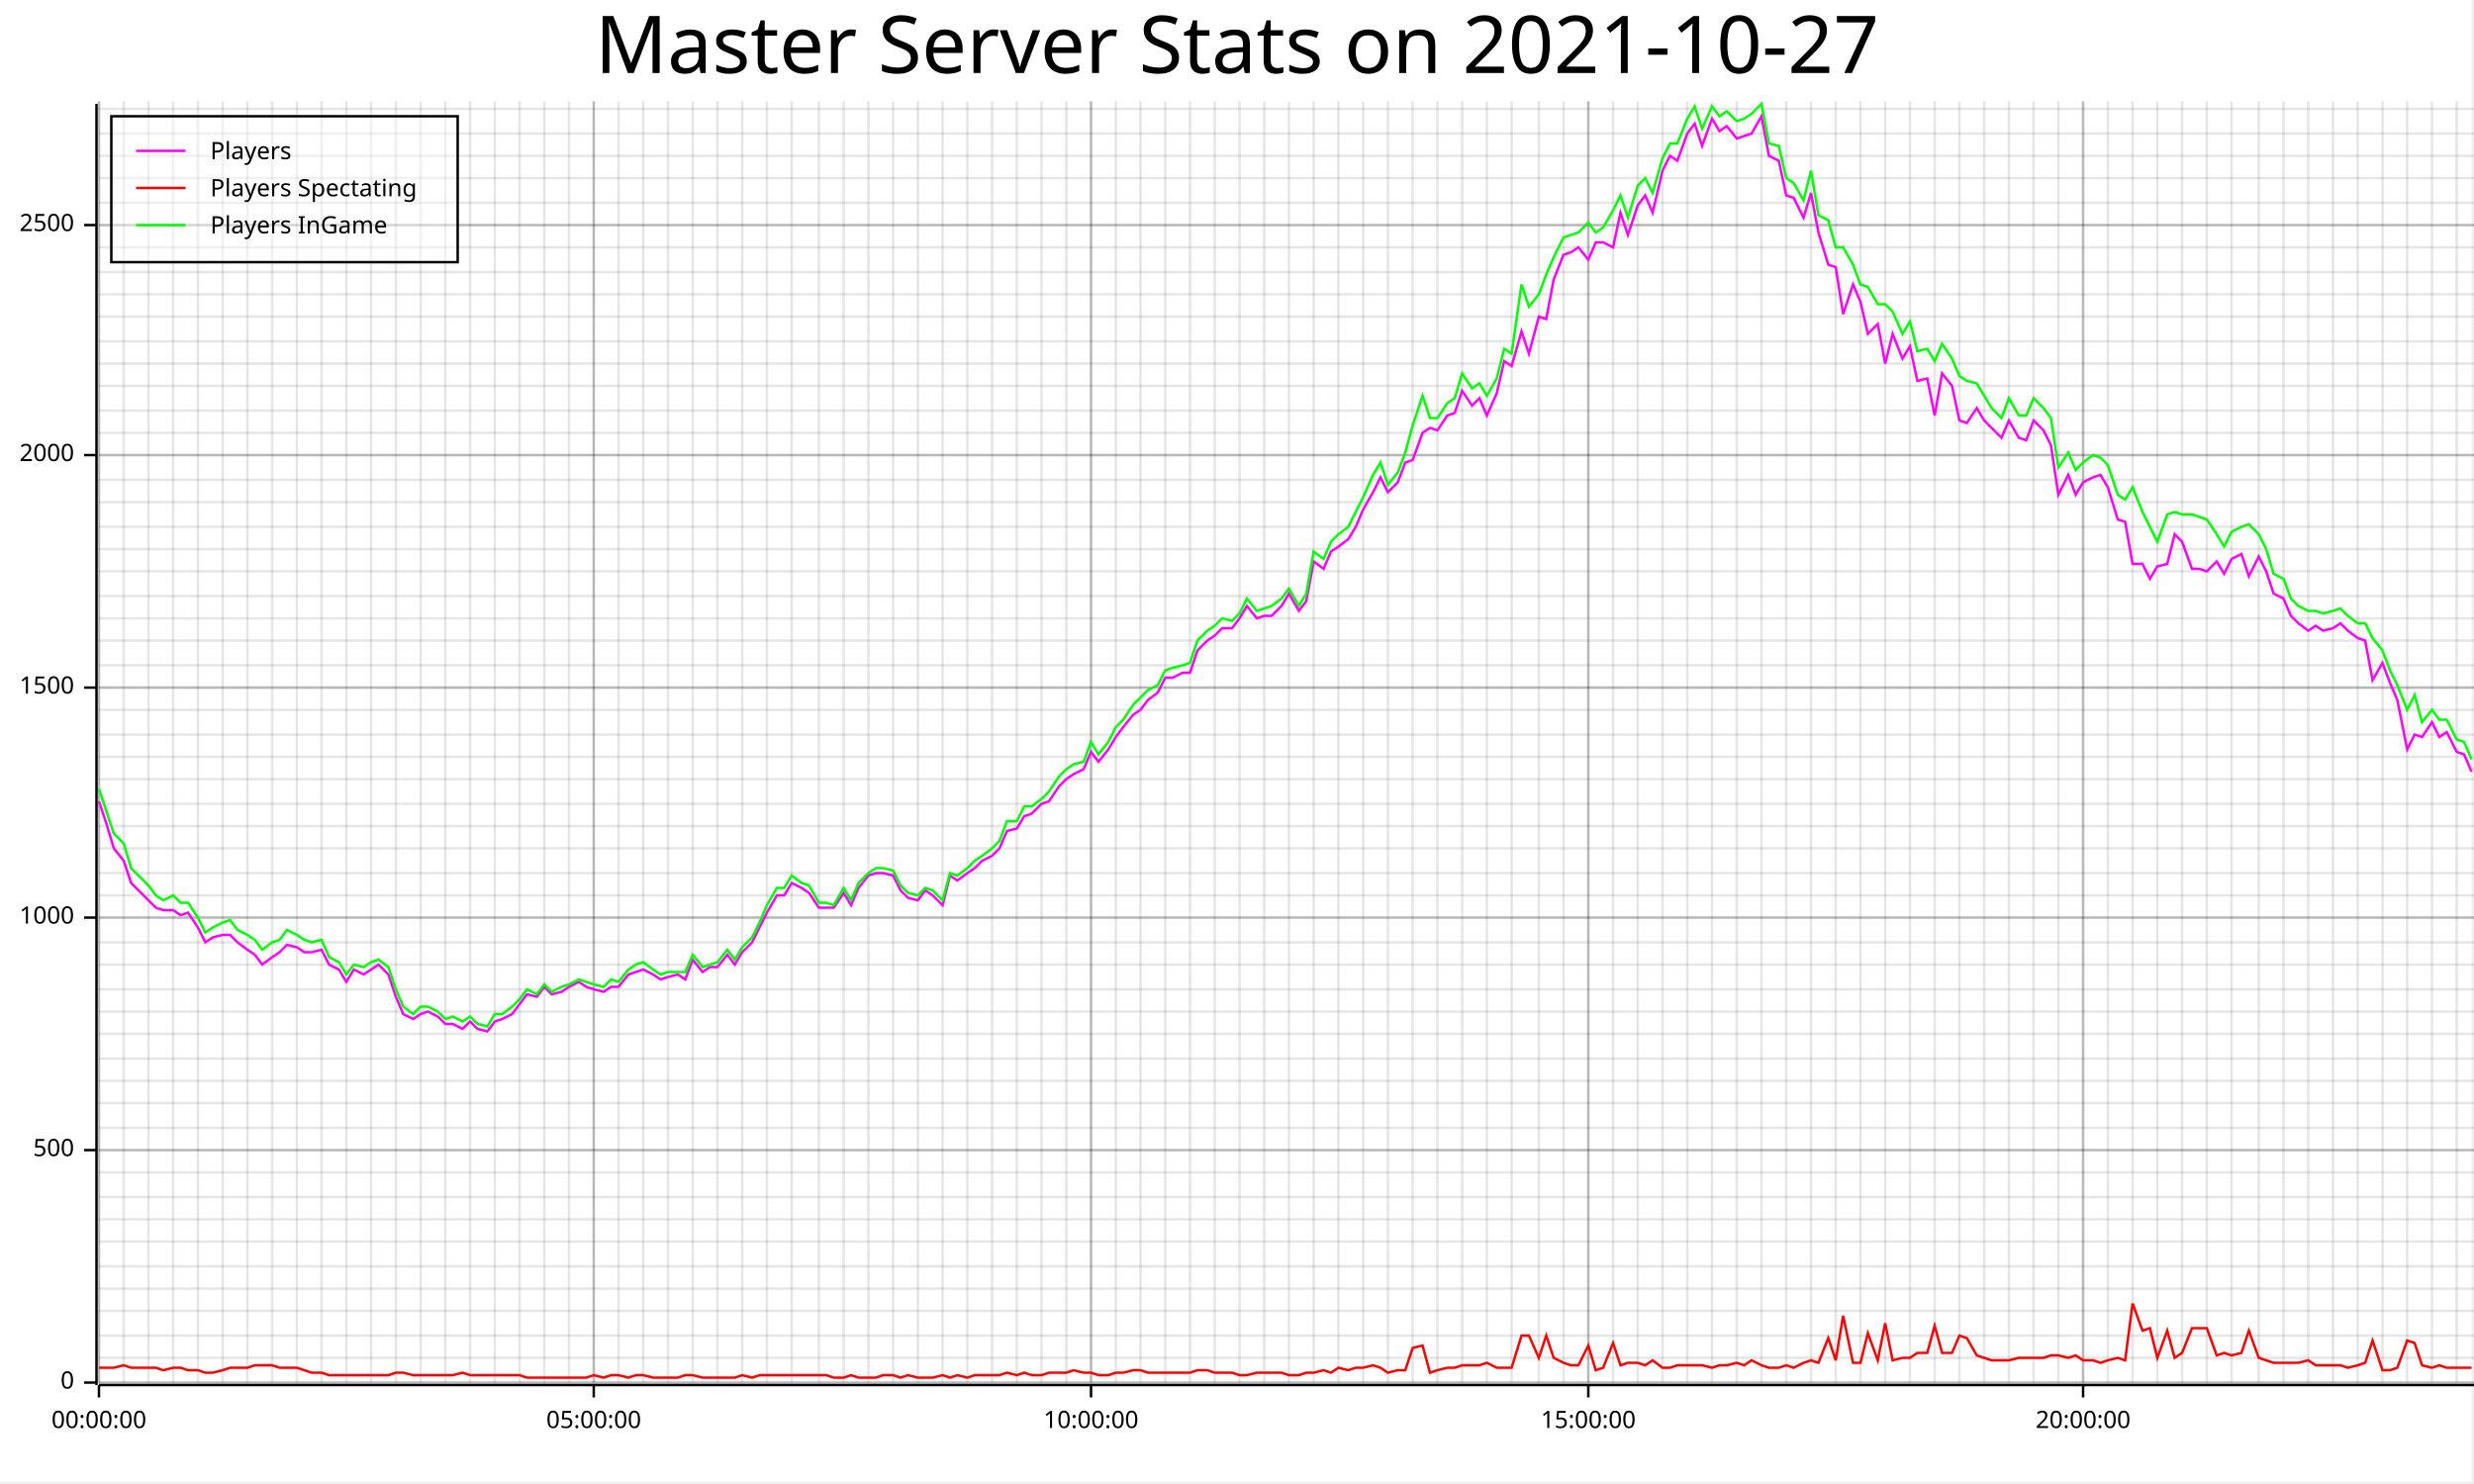
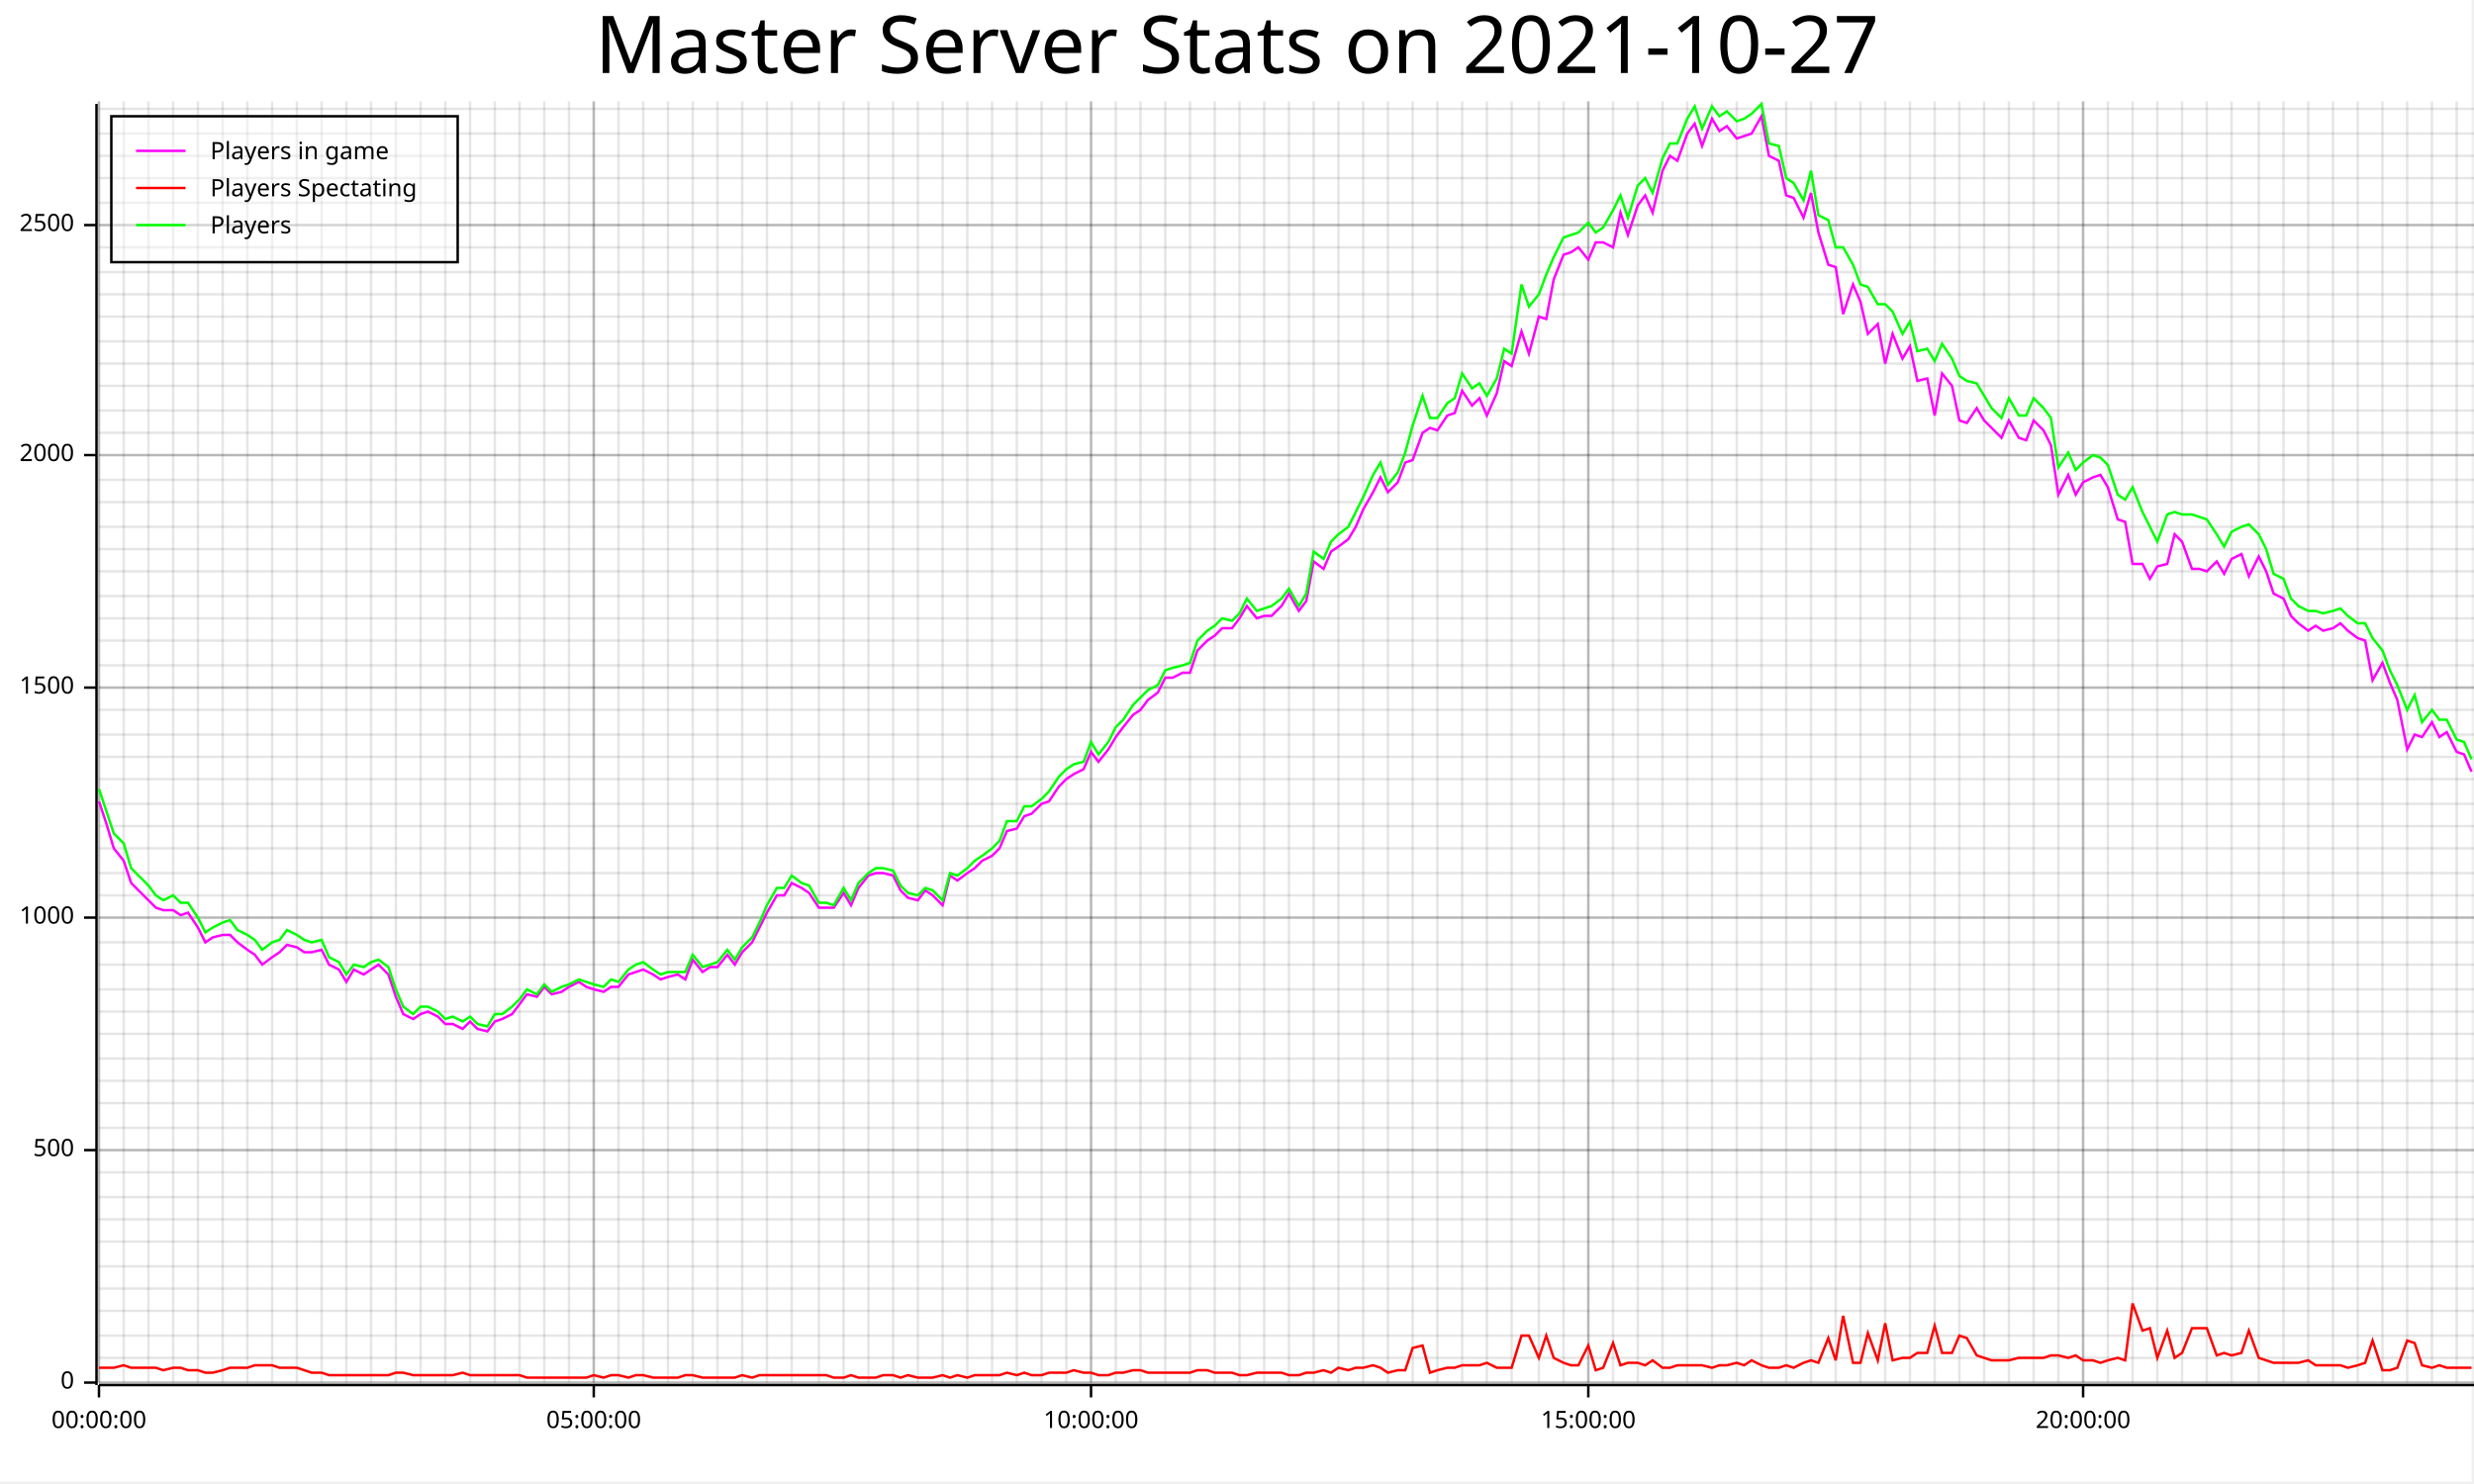
<svg xmlns="http://www.w3.org/2000/svg" width="1000" height="600" viewBox="0 0 1000 600">
  <rect x="0" y="0" width="999" height="599" opacity="1" fill="#FFFFFF" stroke="none" />
  <text x="500" y="5" dy="0.76em" text-anchor="middle" font-family="sans-serif" font-size="32.258" opacity="1" fill="#000000">
Master Server Stats on 2021-10-27
</text>
  <line opacity="0.1" stroke="#000000" stroke-width="1" x1="40" y1="559" x2="40" y2="41" />
  <line opacity="0.1" stroke="#000000" stroke-width="1" x1="50" y1="559" x2="50" y2="41" />
  <line opacity="0.1" stroke="#000000" stroke-width="1" x1="60" y1="559" x2="60" y2="41" />
  <line opacity="0.1" stroke="#000000" stroke-width="1" x1="70" y1="559" x2="70" y2="41" />
  <line opacity="0.1" stroke="#000000" stroke-width="1" x1="80" y1="559" x2="80" y2="41" />
  <line opacity="0.1" stroke="#000000" stroke-width="1" x1="90" y1="559" x2="90" y2="41" />
  <line opacity="0.1" stroke="#000000" stroke-width="1" x1="100" y1="559" x2="100" y2="41" />
  <line opacity="0.1" stroke="#000000" stroke-width="1" x1="110" y1="559" x2="110" y2="41" />
  <line opacity="0.1" stroke="#000000" stroke-width="1" x1="120" y1="559" x2="120" y2="41" />
  <line opacity="0.1" stroke="#000000" stroke-width="1" x1="130" y1="559" x2="130" y2="41" />
  <line opacity="0.1" stroke="#000000" stroke-width="1" x1="140" y1="559" x2="140" y2="41" />
  <line opacity="0.1" stroke="#000000" stroke-width="1" x1="150" y1="559" x2="150" y2="41" />
  <line opacity="0.1" stroke="#000000" stroke-width="1" x1="160" y1="559" x2="160" y2="41" />
  <line opacity="0.1" stroke="#000000" stroke-width="1" x1="170" y1="559" x2="170" y2="41" />
  <line opacity="0.1" stroke="#000000" stroke-width="1" x1="180" y1="559" x2="180" y2="41" />
  <line opacity="0.1" stroke="#000000" stroke-width="1" x1="190" y1="559" x2="190" y2="41" />
  <line opacity="0.1" stroke="#000000" stroke-width="1" x1="200" y1="559" x2="200" y2="41" />
  <line opacity="0.1" stroke="#000000" stroke-width="1" x1="210" y1="559" x2="210" y2="41" />
  <line opacity="0.1" stroke="#000000" stroke-width="1" x1="220" y1="559" x2="220" y2="41" />
  <line opacity="0.1" stroke="#000000" stroke-width="1" x1="230" y1="559" x2="230" y2="41" />
  <line opacity="0.1" stroke="#000000" stroke-width="1" x1="240" y1="559" x2="240" y2="41" />
  <line opacity="0.1" stroke="#000000" stroke-width="1" x1="250" y1="559" x2="250" y2="41" />
  <line opacity="0.1" stroke="#000000" stroke-width="1" x1="260" y1="559" x2="260" y2="41" />
  <line opacity="0.1" stroke="#000000" stroke-width="1" x1="270" y1="559" x2="270" y2="41" />
  <line opacity="0.1" stroke="#000000" stroke-width="1" x1="280" y1="559" x2="280" y2="41" />
  <line opacity="0.1" stroke="#000000" stroke-width="1" x1="290" y1="559" x2="290" y2="41" />
  <line opacity="0.1" stroke="#000000" stroke-width="1" x1="300" y1="559" x2="300" y2="41" />
  <line opacity="0.1" stroke="#000000" stroke-width="1" x1="310" y1="559" x2="310" y2="41" />
  <line opacity="0.1" stroke="#000000" stroke-width="1" x1="320" y1="559" x2="320" y2="41" />
  <line opacity="0.1" stroke="#000000" stroke-width="1" x1="331" y1="559" x2="331" y2="41" />
  <line opacity="0.1" stroke="#000000" stroke-width="1" x1="341" y1="559" x2="341" y2="41" />
  <line opacity="0.1" stroke="#000000" stroke-width="1" x1="351" y1="559" x2="351" y2="41" />
  <line opacity="0.1" stroke="#000000" stroke-width="1" x1="361" y1="559" x2="361" y2="41" />
  <line opacity="0.1" stroke="#000000" stroke-width="1" x1="371" y1="559" x2="371" y2="41" />
  <line opacity="0.1" stroke="#000000" stroke-width="1" x1="381" y1="559" x2="381" y2="41" />
  <line opacity="0.1" stroke="#000000" stroke-width="1" x1="391" y1="559" x2="391" y2="41" />
  <line opacity="0.1" stroke="#000000" stroke-width="1" x1="401" y1="559" x2="401" y2="41" />
  <line opacity="0.1" stroke="#000000" stroke-width="1" x1="411" y1="559" x2="411" y2="41" />
  <line opacity="0.1" stroke="#000000" stroke-width="1" x1="421" y1="559" x2="421" y2="41" />
  <line opacity="0.1" stroke="#000000" stroke-width="1" x1="431" y1="559" x2="431" y2="41" />
  <line opacity="0.1" stroke="#000000" stroke-width="1" x1="441" y1="559" x2="441" y2="41" />
  <line opacity="0.1" stroke="#000000" stroke-width="1" x1="451" y1="559" x2="451" y2="41" />
  <line opacity="0.1" stroke="#000000" stroke-width="1" x1="461" y1="559" x2="461" y2="41" />
  <line opacity="0.1" stroke="#000000" stroke-width="1" x1="471" y1="559" x2="471" y2="41" />
  <line opacity="0.1" stroke="#000000" stroke-width="1" x1="481" y1="559" x2="481" y2="41" />
  <line opacity="0.1" stroke="#000000" stroke-width="1" x1="491" y1="559" x2="491" y2="41" />
  <line opacity="0.1" stroke="#000000" stroke-width="1" x1="501" y1="559" x2="501" y2="41" />
  <line opacity="0.1" stroke="#000000" stroke-width="1" x1="511" y1="559" x2="511" y2="41" />
  <line opacity="0.1" stroke="#000000" stroke-width="1" x1="521" y1="559" x2="521" y2="41" />
  <line opacity="0.1" stroke="#000000" stroke-width="1" x1="531" y1="559" x2="531" y2="41" />
  <line opacity="0.1" stroke="#000000" stroke-width="1" x1="541" y1="559" x2="541" y2="41" />
  <line opacity="0.1" stroke="#000000" stroke-width="1" x1="551" y1="559" x2="551" y2="41" />
  <line opacity="0.1" stroke="#000000" stroke-width="1" x1="561" y1="559" x2="561" y2="41" />
  <line opacity="0.1" stroke="#000000" stroke-width="1" x1="571" y1="559" x2="571" y2="41" />
  <line opacity="0.1" stroke="#000000" stroke-width="1" x1="581" y1="559" x2="581" y2="41" />
  <line opacity="0.1" stroke="#000000" stroke-width="1" x1="591" y1="559" x2="591" y2="41" />
  <line opacity="0.1" stroke="#000000" stroke-width="1" x1="601" y1="559" x2="601" y2="41" />
  <line opacity="0.1" stroke="#000000" stroke-width="1" x1="611" y1="559" x2="611" y2="41" />
  <line opacity="0.1" stroke="#000000" stroke-width="1" x1="622" y1="559" x2="622" y2="41" />
  <line opacity="0.1" stroke="#000000" stroke-width="1" x1="632" y1="559" x2="632" y2="41" />
  <line opacity="0.1" stroke="#000000" stroke-width="1" x1="642" y1="559" x2="642" y2="41" />
  <line opacity="0.1" stroke="#000000" stroke-width="1" x1="652" y1="559" x2="652" y2="41" />
  <line opacity="0.1" stroke="#000000" stroke-width="1" x1="662" y1="559" x2="662" y2="41" />
  <line opacity="0.1" stroke="#000000" stroke-width="1" x1="672" y1="559" x2="672" y2="41" />
  <line opacity="0.1" stroke="#000000" stroke-width="1" x1="682" y1="559" x2="682" y2="41" />
  <line opacity="0.1" stroke="#000000" stroke-width="1" x1="692" y1="559" x2="692" y2="41" />
  <line opacity="0.1" stroke="#000000" stroke-width="1" x1="702" y1="559" x2="702" y2="41" />
  <line opacity="0.1" stroke="#000000" stroke-width="1" x1="712" y1="559" x2="712" y2="41" />
  <line opacity="0.1" stroke="#000000" stroke-width="1" x1="722" y1="559" x2="722" y2="41" />
  <line opacity="0.1" stroke="#000000" stroke-width="1" x1="732" y1="559" x2="732" y2="41" />
  <line opacity="0.1" stroke="#000000" stroke-width="1" x1="742" y1="559" x2="742" y2="41" />
  <line opacity="0.1" stroke="#000000" stroke-width="1" x1="752" y1="559" x2="752" y2="41" />
  <line opacity="0.1" stroke="#000000" stroke-width="1" x1="762" y1="559" x2="762" y2="41" />
  <line opacity="0.1" stroke="#000000" stroke-width="1" x1="772" y1="559" x2="772" y2="41" />
  <line opacity="0.1" stroke="#000000" stroke-width="1" x1="782" y1="559" x2="782" y2="41" />
  <line opacity="0.1" stroke="#000000" stroke-width="1" x1="792" y1="559" x2="792" y2="41" />
  <line opacity="0.1" stroke="#000000" stroke-width="1" x1="802" y1="559" x2="802" y2="41" />
  <line opacity="0.1" stroke="#000000" stroke-width="1" x1="812" y1="559" x2="812" y2="41" />
  <line opacity="0.1" stroke="#000000" stroke-width="1" x1="822" y1="559" x2="822" y2="41" />
  <line opacity="0.1" stroke="#000000" stroke-width="1" x1="832" y1="559" x2="832" y2="41" />
  <line opacity="0.1" stroke="#000000" stroke-width="1" x1="842" y1="559" x2="842" y2="41" />
  <line opacity="0.1" stroke="#000000" stroke-width="1" x1="852" y1="559" x2="852" y2="41" />
  <line opacity="0.1" stroke="#000000" stroke-width="1" x1="862" y1="559" x2="862" y2="41" />
  <line opacity="0.1" stroke="#000000" stroke-width="1" x1="872" y1="559" x2="872" y2="41" />
  <line opacity="0.1" stroke="#000000" stroke-width="1" x1="882" y1="559" x2="882" y2="41" />
  <line opacity="0.1" stroke="#000000" stroke-width="1" x1="892" y1="559" x2="892" y2="41" />
  <line opacity="0.1" stroke="#000000" stroke-width="1" x1="902" y1="559" x2="902" y2="41" />
  <line opacity="0.1" stroke="#000000" stroke-width="1" x1="913" y1="559" x2="913" y2="41" />
  <line opacity="0.1" stroke="#000000" stroke-width="1" x1="923" y1="559" x2="923" y2="41" />
  <line opacity="0.1" stroke="#000000" stroke-width="1" x1="933" y1="559" x2="933" y2="41" />
  <line opacity="0.1" stroke="#000000" stroke-width="1" x1="943" y1="559" x2="943" y2="41" />
  <line opacity="0.1" stroke="#000000" stroke-width="1" x1="953" y1="559" x2="953" y2="41" />
  <line opacity="0.1" stroke="#000000" stroke-width="1" x1="963" y1="559" x2="963" y2="41" />
  <line opacity="0.1" stroke="#000000" stroke-width="1" x1="973" y1="559" x2="973" y2="41" />
  <line opacity="0.1" stroke="#000000" stroke-width="1" x1="983" y1="559" x2="983" y2="41" />
  <line opacity="0.1" stroke="#000000" stroke-width="1" x1="993" y1="559" x2="993" y2="41" />
  <line opacity="0.1" stroke="#000000" stroke-width="1" x1="40" y1="559" x2="1000" y2="559" />
  <line opacity="0.1" stroke="#000000" stroke-width="1" x1="40" y1="549" x2="1000" y2="549" />
  <line opacity="0.1" stroke="#000000" stroke-width="1" x1="40" y1="540" x2="1000" y2="540" />
  <line opacity="0.1" stroke="#000000" stroke-width="1" x1="40" y1="530" x2="1000" y2="530" />
  <line opacity="0.1" stroke="#000000" stroke-width="1" x1="40" y1="521" x2="1000" y2="521" />
  <line opacity="0.1" stroke="#000000" stroke-width="1" x1="40" y1="512" x2="1000" y2="512" />
  <line opacity="0.1" stroke="#000000" stroke-width="1" x1="40" y1="502" x2="1000" y2="502" />
  <line opacity="0.1" stroke="#000000" stroke-width="1" x1="40" y1="493" x2="1000" y2="493" />
  <line opacity="0.1" stroke="#000000" stroke-width="1" x1="40" y1="484" x2="1000" y2="484" />
  <line opacity="0.1" stroke="#000000" stroke-width="1" x1="40" y1="474" x2="1000" y2="474" />
  <line opacity="0.1" stroke="#000000" stroke-width="1" x1="40" y1="465" x2="1000" y2="465" />
  <line opacity="0.1" stroke="#000000" stroke-width="1" x1="40" y1="456" x2="1000" y2="456" />
  <line opacity="0.1" stroke="#000000" stroke-width="1" x1="40" y1="446" x2="1000" y2="446" />
  <line opacity="0.1" stroke="#000000" stroke-width="1" x1="40" y1="437" x2="1000" y2="437" />
  <line opacity="0.1" stroke="#000000" stroke-width="1" x1="40" y1="428" x2="1000" y2="428" />
  <line opacity="0.1" stroke="#000000" stroke-width="1" x1="40" y1="418" x2="1000" y2="418" />
  <line opacity="0.1" stroke="#000000" stroke-width="1" x1="40" y1="409" x2="1000" y2="409" />
  <line opacity="0.1" stroke="#000000" stroke-width="1" x1="40" y1="400" x2="1000" y2="400" />
  <line opacity="0.1" stroke="#000000" stroke-width="1" x1="40" y1="390" x2="1000" y2="390" />
  <line opacity="0.1" stroke="#000000" stroke-width="1" x1="40" y1="381" x2="1000" y2="381" />
  <line opacity="0.1" stroke="#000000" stroke-width="1" x1="40" y1="371" x2="1000" y2="371" />
  <line opacity="0.1" stroke="#000000" stroke-width="1" x1="40" y1="362" x2="1000" y2="362" />
  <line opacity="0.1" stroke="#000000" stroke-width="1" x1="40" y1="353" x2="1000" y2="353" />
  <line opacity="0.1" stroke="#000000" stroke-width="1" x1="40" y1="343" x2="1000" y2="343" />
  <line opacity="0.1" stroke="#000000" stroke-width="1" x1="40" y1="334" x2="1000" y2="334" />
  <line opacity="0.1" stroke="#000000" stroke-width="1" x1="40" y1="325" x2="1000" y2="325" />
  <line opacity="0.1" stroke="#000000" stroke-width="1" x1="40" y1="315" x2="1000" y2="315" />
  <line opacity="0.1" stroke="#000000" stroke-width="1" x1="40" y1="306" x2="1000" y2="306" />
  <line opacity="0.1" stroke="#000000" stroke-width="1" x1="40" y1="297" x2="1000" y2="297" />
  <line opacity="0.1" stroke="#000000" stroke-width="1" x1="40" y1="287" x2="1000" y2="287" />
  <line opacity="0.1" stroke="#000000" stroke-width="1" x1="40" y1="278" x2="1000" y2="278" />
  <line opacity="0.1" stroke="#000000" stroke-width="1" x1="40" y1="269" x2="1000" y2="269" />
  <line opacity="0.1" stroke="#000000" stroke-width="1" x1="40" y1="259" x2="1000" y2="259" />
  <line opacity="0.1" stroke="#000000" stroke-width="1" x1="40" y1="250" x2="1000" y2="250" />
  <line opacity="0.1" stroke="#000000" stroke-width="1" x1="40" y1="241" x2="1000" y2="241" />
  <line opacity="0.1" stroke="#000000" stroke-width="1" x1="40" y1="231" x2="1000" y2="231" />
  <line opacity="0.1" stroke="#000000" stroke-width="1" x1="40" y1="222" x2="1000" y2="222" />
  <line opacity="0.1" stroke="#000000" stroke-width="1" x1="40" y1="213" x2="1000" y2="213" />
  <line opacity="0.1" stroke="#000000" stroke-width="1" x1="40" y1="203" x2="1000" y2="203" />
  <line opacity="0.1" stroke="#000000" stroke-width="1" x1="40" y1="194" x2="1000" y2="194" />
  <line opacity="0.1" stroke="#000000" stroke-width="1" x1="40" y1="184" x2="1000" y2="184" />
  <line opacity="0.1" stroke="#000000" stroke-width="1" x1="40" y1="175" x2="1000" y2="175" />
  <line opacity="0.1" stroke="#000000" stroke-width="1" x1="40" y1="166" x2="1000" y2="166" />
  <line opacity="0.1" stroke="#000000" stroke-width="1" x1="40" y1="156" x2="1000" y2="156" />
  <line opacity="0.1" stroke="#000000" stroke-width="1" x1="40" y1="147" x2="1000" y2="147" />
  <line opacity="0.1" stroke="#000000" stroke-width="1" x1="40" y1="138" x2="1000" y2="138" />
  <line opacity="0.1" stroke="#000000" stroke-width="1" x1="40" y1="128" x2="1000" y2="128" />
  <line opacity="0.1" stroke="#000000" stroke-width="1" x1="40" y1="119" x2="1000" y2="119" />
  <line opacity="0.1" stroke="#000000" stroke-width="1" x1="40" y1="110" x2="1000" y2="110" />
  <line opacity="0.1" stroke="#000000" stroke-width="1" x1="40" y1="100" x2="1000" y2="100" />
  <line opacity="0.1" stroke="#000000" stroke-width="1" x1="40" y1="91" x2="1000" y2="91" />
  <line opacity="0.1" stroke="#000000" stroke-width="1" x1="40" y1="82" x2="1000" y2="82" />
  <line opacity="0.1" stroke="#000000" stroke-width="1" x1="40" y1="72" x2="1000" y2="72" />
  <line opacity="0.1" stroke="#000000" stroke-width="1" x1="40" y1="63" x2="1000" y2="63" />
  <line opacity="0.1" stroke="#000000" stroke-width="1" x1="40" y1="54" x2="1000" y2="54" />
  <line opacity="0.1" stroke="#000000" stroke-width="1" x1="40" y1="44" x2="1000" y2="44" />
  <line opacity="0.2" stroke="#000000" stroke-width="1" x1="40" y1="559" x2="40" y2="41" />
  <line opacity="0.2" stroke="#000000" stroke-width="1" x1="240" y1="559" x2="240" y2="41" />
  <line opacity="0.2" stroke="#000000" stroke-width="1" x1="441" y1="559" x2="441" y2="41" />
  <line opacity="0.2" stroke="#000000" stroke-width="1" x1="642" y1="559" x2="642" y2="41" />
  <line opacity="0.2" stroke="#000000" stroke-width="1" x1="842" y1="559" x2="842" y2="41" />
  <line opacity="0.2" stroke="#000000" stroke-width="1" x1="40" y1="559" x2="1000" y2="559" />
  <line opacity="0.2" stroke="#000000" stroke-width="1" x1="40" y1="465" x2="1000" y2="465" />
  <line opacity="0.2" stroke="#000000" stroke-width="1" x1="40" y1="371" x2="1000" y2="371" />
  <line opacity="0.2" stroke="#000000" stroke-width="1" x1="40" y1="278" x2="1000" y2="278" />
  <line opacity="0.2" stroke="#000000" stroke-width="1" x1="40" y1="184" x2="1000" y2="184" />
  <line opacity="0.2" stroke="#000000" stroke-width="1" x1="40" y1="91" x2="1000" y2="91" />
  <polyline fill="none" opacity="1" stroke="#000000" stroke-width="1" points="39,42 39,560 " />
  <text x="30" y="559" dy="0.5ex" text-anchor="end" font-family="sans-serif" font-size="9.677" opacity="1" fill="#000000">
0
</text>
  <polyline fill="none" opacity="1" stroke="#000000" stroke-width="1" points="34,559 39,559 " />
  <text x="30" y="465" dy="0.5ex" text-anchor="end" font-family="sans-serif" font-size="9.677" opacity="1" fill="#000000">
500
</text>
  <polyline fill="none" opacity="1" stroke="#000000" stroke-width="1" points="34,465 39,465 " />
  <text x="30" y="371" dy="0.5ex" text-anchor="end" font-family="sans-serif" font-size="9.677" opacity="1" fill="#000000">
1000
</text>
  <polyline fill="none" opacity="1" stroke="#000000" stroke-width="1" points="34,371 39,371 " />
  <text x="30" y="278" dy="0.5ex" text-anchor="end" font-family="sans-serif" font-size="9.677" opacity="1" fill="#000000">
1500
</text>
  <polyline fill="none" opacity="1" stroke="#000000" stroke-width="1" points="34,278 39,278 " />
  <text x="30" y="184" dy="0.5ex" text-anchor="end" font-family="sans-serif" font-size="9.677" opacity="1" fill="#000000">
2000
</text>
  <polyline fill="none" opacity="1" stroke="#000000" stroke-width="1" points="34,184 39,184 " />
  <text x="30" y="91" dy="0.5ex" text-anchor="end" font-family="sans-serif" font-size="9.677" opacity="1" fill="#000000">
2500
</text>
  <polyline fill="none" opacity="1" stroke="#000000" stroke-width="1" points="34,91 39,91 " />
  <polyline fill="none" opacity="1" stroke="#000000" stroke-width="1" points="40,560 1000,560 " />
  <text x="40" y="570" dy="0.76em" text-anchor="middle" font-family="sans-serif" font-size="9.677" opacity="1" fill="#000000">
00:00:00
</text>
  <polyline fill="none" opacity="1" stroke="#000000" stroke-width="1" points="40,560 40,565 " />
  <text x="240" y="570" dy="0.76em" text-anchor="middle" font-family="sans-serif" font-size="9.677" opacity="1" fill="#000000">
05:00:00
</text>
  <polyline fill="none" opacity="1" stroke="#000000" stroke-width="1" points="240,560 240,565 " />
  <text x="441" y="570" dy="0.76em" text-anchor="middle" font-family="sans-serif" font-size="9.677" opacity="1" fill="#000000">
10:00:00
</text>
  <polyline fill="none" opacity="1" stroke="#000000" stroke-width="1" points="441,560 441,565 " />
  <text x="642" y="570" dy="0.76em" text-anchor="middle" font-family="sans-serif" font-size="9.677" opacity="1" fill="#000000">
15:00:00
</text>
  <polyline fill="none" opacity="1" stroke="#000000" stroke-width="1" points="642,560 642,565 " />
  <text x="842" y="570" dy="0.76em" text-anchor="middle" font-family="sans-serif" font-size="9.677" opacity="1" fill="#000000">
20:00:00
</text>
  <polyline fill="none" opacity="1" stroke="#000000" stroke-width="1" points="842,560 842,565 " />
  <polyline fill="none" opacity="1" stroke="#FF00FF" stroke-width="1" points="40,324 43,333 46,343 50,348 53,357 56,360 60,364 63,367 66,368 70,368 73,370 76,369 80,375 83,381 86,379 90,378 93,378 96,381 100,384 103,386 106,390 110,387 113,385 116,382 120,383 123,385 126,385 130,384 133,390 137,392 140,397 143,392 147,394 150,392 153,390 157,394 160,403 163,410 167,412 170,410 173,409 177,411 180,414 183,414 187,416 190,413 193,416 197,417 200,413 203,412 207,410 210,406 213,402 217,403 220,399 223,402 227,401 230,399 234,397 237,399 240,400 244,401 247,399 250,399 254,394 257,393 260,392 264,394 267,396 270,395 274,394 277,396 280,388 284,393 287,391 290,391 294,386 297,390 300,385 304,381 307,375 310,369 314,362 317,362 320,357 324,359 327,361 331,367 334,367 337,367 341,361 344,366 347,359 351,354 354,353 357,353 361,354 364,360 367,363 371,364 374,360 377,362 381,366 384,354 387,356 391,353 394,351 397,348 401,346 404,343 407,336 411,335 414,330 417,329 421,325 424,324 428,318 431,315 434,313 438,311 441,304 444,308 448,303 451,298 454,294 458,289 461,287 464,283 468,280 471,274 474,274 478,272 481,272 484,263 488,259 491,257 494,254 498,254 501,250 504,245 508,250 511,249 514,249 518,245 521,240 525,247 528,243 531,227 535,230 538,223 541,221 545,218 548,213 551,206 555,199 558,193 561,199 565,195 568,187 571,186 575,175 578,173 581,174 585,168 588,167 591,158 595,164 598,161 601,168 605,159 608,146 611,148 615,134 618,143 622,128 625,129 628,113 632,103 635,102 638,100 642,105 645,98 648,98 652,100 655,86 658,95 662,83 665,79 668,86 672,69 675,63 678,65 682,54 685,50 688,59 692,48 695,53 698,51 702,56 705,55 708,54 712,47 715,63 719,65 722,79 725,80 729,88 732,78 735,94 739,107 742,108 745,127 749,115 752,122 755,135 759,131 762,147 765,135 769,145 772,140 775,154 779,153 782,168 785,151 789,156 792,170 795,171 799,165 802,170 805,173 809,177 812,170 816,177 819,178 822,170 826,174 829,180 832,200 836,192 839,200 842,195 846,193 849,192 852,197 856,210 859,211 862,228 866,228 869,234 872,229 876,228 879,216 882,219 886,230 889,230 892,231 896,227 899,232 902,226 906,224 909,233 913,225 916,231 919,240 923,242 926,249 929,252 933,255 936,253 939,255 943,254 946,252 949,255 953,258 956,259 959,275 963,268 966,276 969,283 973,303 976,297 979,298 983,292 986,298 989,296 993,304 996,305 999,312 " />
  <polyline fill="none" opacity="1" stroke="#FF0000" stroke-width="1" points="40,553 43,553 46,553 50,552 53,553 56,553 60,553 63,553 66,554 70,553 73,553 76,554 80,554 83,555 86,555 90,554 93,553 96,553 100,553 103,552 106,552 110,552 113,553 116,553 120,553 123,554 126,555 130,555 133,556 137,556 140,556 143,556 147,556 150,556 153,556 157,556 160,555 163,555 167,556 170,556 173,556 177,556 180,556 183,556 187,555 190,556 193,556 197,556 200,556 203,556 207,556 210,556 213,557 217,557 220,557 223,557 227,557 230,557 234,557 237,557 240,556 244,557 247,556 250,556 254,557 257,556 260,556 264,557 267,557 270,557 274,557 277,556 280,556 284,557 287,557 290,557 294,557 297,557 300,556 304,557 307,556 310,556 314,556 317,556 320,556 324,556 327,556 331,556 334,556 337,557 341,557 344,556 347,557 351,557 354,557 357,556 361,556 364,557 367,556 371,557 374,557 377,557 381,556 384,557 387,556 391,557 394,556 397,556 401,556 404,556 407,555 411,556 414,555 417,556 421,556 424,555 428,555 431,555 434,554 438,555 441,555 444,556 448,556 451,555 454,555 458,554 461,554 464,555 468,555 471,555 474,555 478,555 481,555 484,554 488,554 491,555 494,555 498,555 501,556 504,556 508,555 511,555 514,555 518,555 521,556 525,556 528,555 531,555 535,554 538,555 541,553 545,554 548,553 551,553 555,552 558,553 561,555 565,554 568,554 571,545 575,544 578,555 581,554 585,553 588,553 591,552 595,552 598,552 601,551 605,553 608,553 611,553 615,540 618,540 622,549 625,540 628,549 632,551 635,552 638,552 642,544 645,554 648,553 652,543 655,552 658,551 662,551 665,552 668,550 672,553 675,553 678,552 682,552 685,552 688,552 692,553 695,552 698,552 702,551 705,552 708,550 712,552 715,553 719,553 722,552 725,553 729,551 732,550 735,551 739,541 742,550 745,532 749,551 752,551 755,539 759,550 762,535 765,550 769,549 772,549 775,547 779,547 782,536 785,547 789,547 792,540 795,541 799,548 802,549 805,550 809,550 812,550 816,549 819,549 822,549 826,549 829,548 832,548 836,549 839,548 842,550 846,550 849,551 852,550 856,549 859,550 862,527 866,538 869,537 872,549 876,538 879,549 882,547 886,537 889,537 892,537 896,548 899,547 902,548 906,547 909,538 913,549 916,550 919,551 923,551 926,551 929,551 933,550 936,552 939,552 943,552 946,552 949,553 953,552 956,551 959,542 963,554 966,554 969,553 973,542 976,543 979,552 983,553 986,552 989,553 993,553 996,553 999,553 " />
  <polyline fill="none" opacity="1" stroke="#00FF00" stroke-width="1" points="40,319 43,328 46,337 50,341 53,351 56,354 60,358 63,362 66,364 70,362 73,365 76,365 80,371 83,377 86,375 90,373 93,372 96,376 100,378 103,380 106,384 110,381 113,380 116,376 120,378 123,380 126,381 130,380 133,387 137,389 140,394 143,390 147,391 150,389 153,388 157,391 160,400 163,407 167,410 170,407 173,407 177,409 180,412 183,411 187,413 190,411 193,414 197,415 200,410 203,410 207,407 210,404 213,400 217,402 220,398 223,401 227,399 230,398 234,396 237,397 240,398 244,399 247,396 250,397 254,392 257,390 260,389 264,392 267,394 270,393 274,393 277,393 280,386 284,391 287,390 290,389 294,384 297,388 300,383 304,379 307,373 310,366 314,359 317,359 320,354 324,357 327,358 331,365 334,365 337,366 341,359 344,364 347,357 351,353 354,351 357,351 361,352 364,358 367,361 371,362 374,359 377,360 381,364 384,353 387,354 391,351 394,348 397,346 401,343 404,340 407,332 411,332 414,326 417,326 421,323 424,320 428,314 431,311 434,309 438,308 441,300 444,305 448,300 451,294 454,291 458,285 461,282 464,279 468,277 471,271 474,270 478,269 481,268 484,259 488,255 491,253 494,250 498,251 501,248 504,242 508,247 511,246 514,245 518,242 521,238 525,245 528,240 531,223 535,226 538,219 541,216 545,213 548,207 551,201 555,192 558,187 561,196 565,191 568,183 571,172 575,160 578,169 581,169 585,163 588,161 591,151 595,157 598,155 601,160 605,153 608,141 611,143 615,115 618,124 622,119 625,111 628,104 632,96 635,95 638,94 642,90 645,94 648,92 652,85 655,79 658,88 662,75 665,72 668,78 672,64 675,58 678,58 682,48 685,43 688,52 692,43 695,47 698,45 702,49 705,48 708,46 712,42 715,58 719,59 722,72 725,74 729,81 732,69 735,87 739,89 742,100 745,100 749,107 752,115 755,116 759,123 762,123 765,126 769,135 772,130 775,142 779,141 782,146 785,139 789,145 792,152 795,154 799,155 802,160 805,165 809,169 812,161 816,168 819,168 822,161 826,165 829,169 832,189 836,183 839,190 842,187 846,184 849,185 852,188 856,200 859,202 862,197 866,207 869,213 872,219 876,208 879,207 882,208 886,208 889,209 892,210 896,216 899,221 902,215 906,213 909,212 913,216 916,222 919,232 923,234 926,242 929,245 933,247 936,247 939,248 943,247 946,246 949,249 953,252 956,252 959,258 963,263 966,271 969,277 973,287 976,281 979,292 983,287 986,291 989,291 993,299 996,300 999,307 " />
  <rect x="45" y="47" width="140" height="59" opacity="0.4" fill="#FFFFFF" stroke="none" />
  <rect x="45" y="47" width="140" height="59" opacity="1" fill="none" stroke="#000000" />
  <text x="85" y="57" dy="0.76em" text-anchor="start" font-family="sans-serif" font-size="9.677" opacity="1" fill="#000000">
- Players
+ Players in game
</text>
  <text x="85" y="72" dy="0.76em" text-anchor="start" font-family="sans-serif" font-size="9.677" opacity="1" fill="#000000">
Players Spectating
</text>
  <text x="85" y="87" dy="0.76em" text-anchor="start" font-family="sans-serif" font-size="9.677" opacity="1" fill="#000000">
- Players InGame
+ Players
</text>
  <polyline fill="none" opacity="1" stroke="#FF00FF" stroke-width="1" points="55,61 75,61 " />
  <polyline fill="none" opacity="1" stroke="#FF0000" stroke-width="1" points="55,76 75,76 " />
  <polyline fill="none" opacity="1" stroke="#00FF00" stroke-width="1" points="55,91 75,91 " />
</svg>
